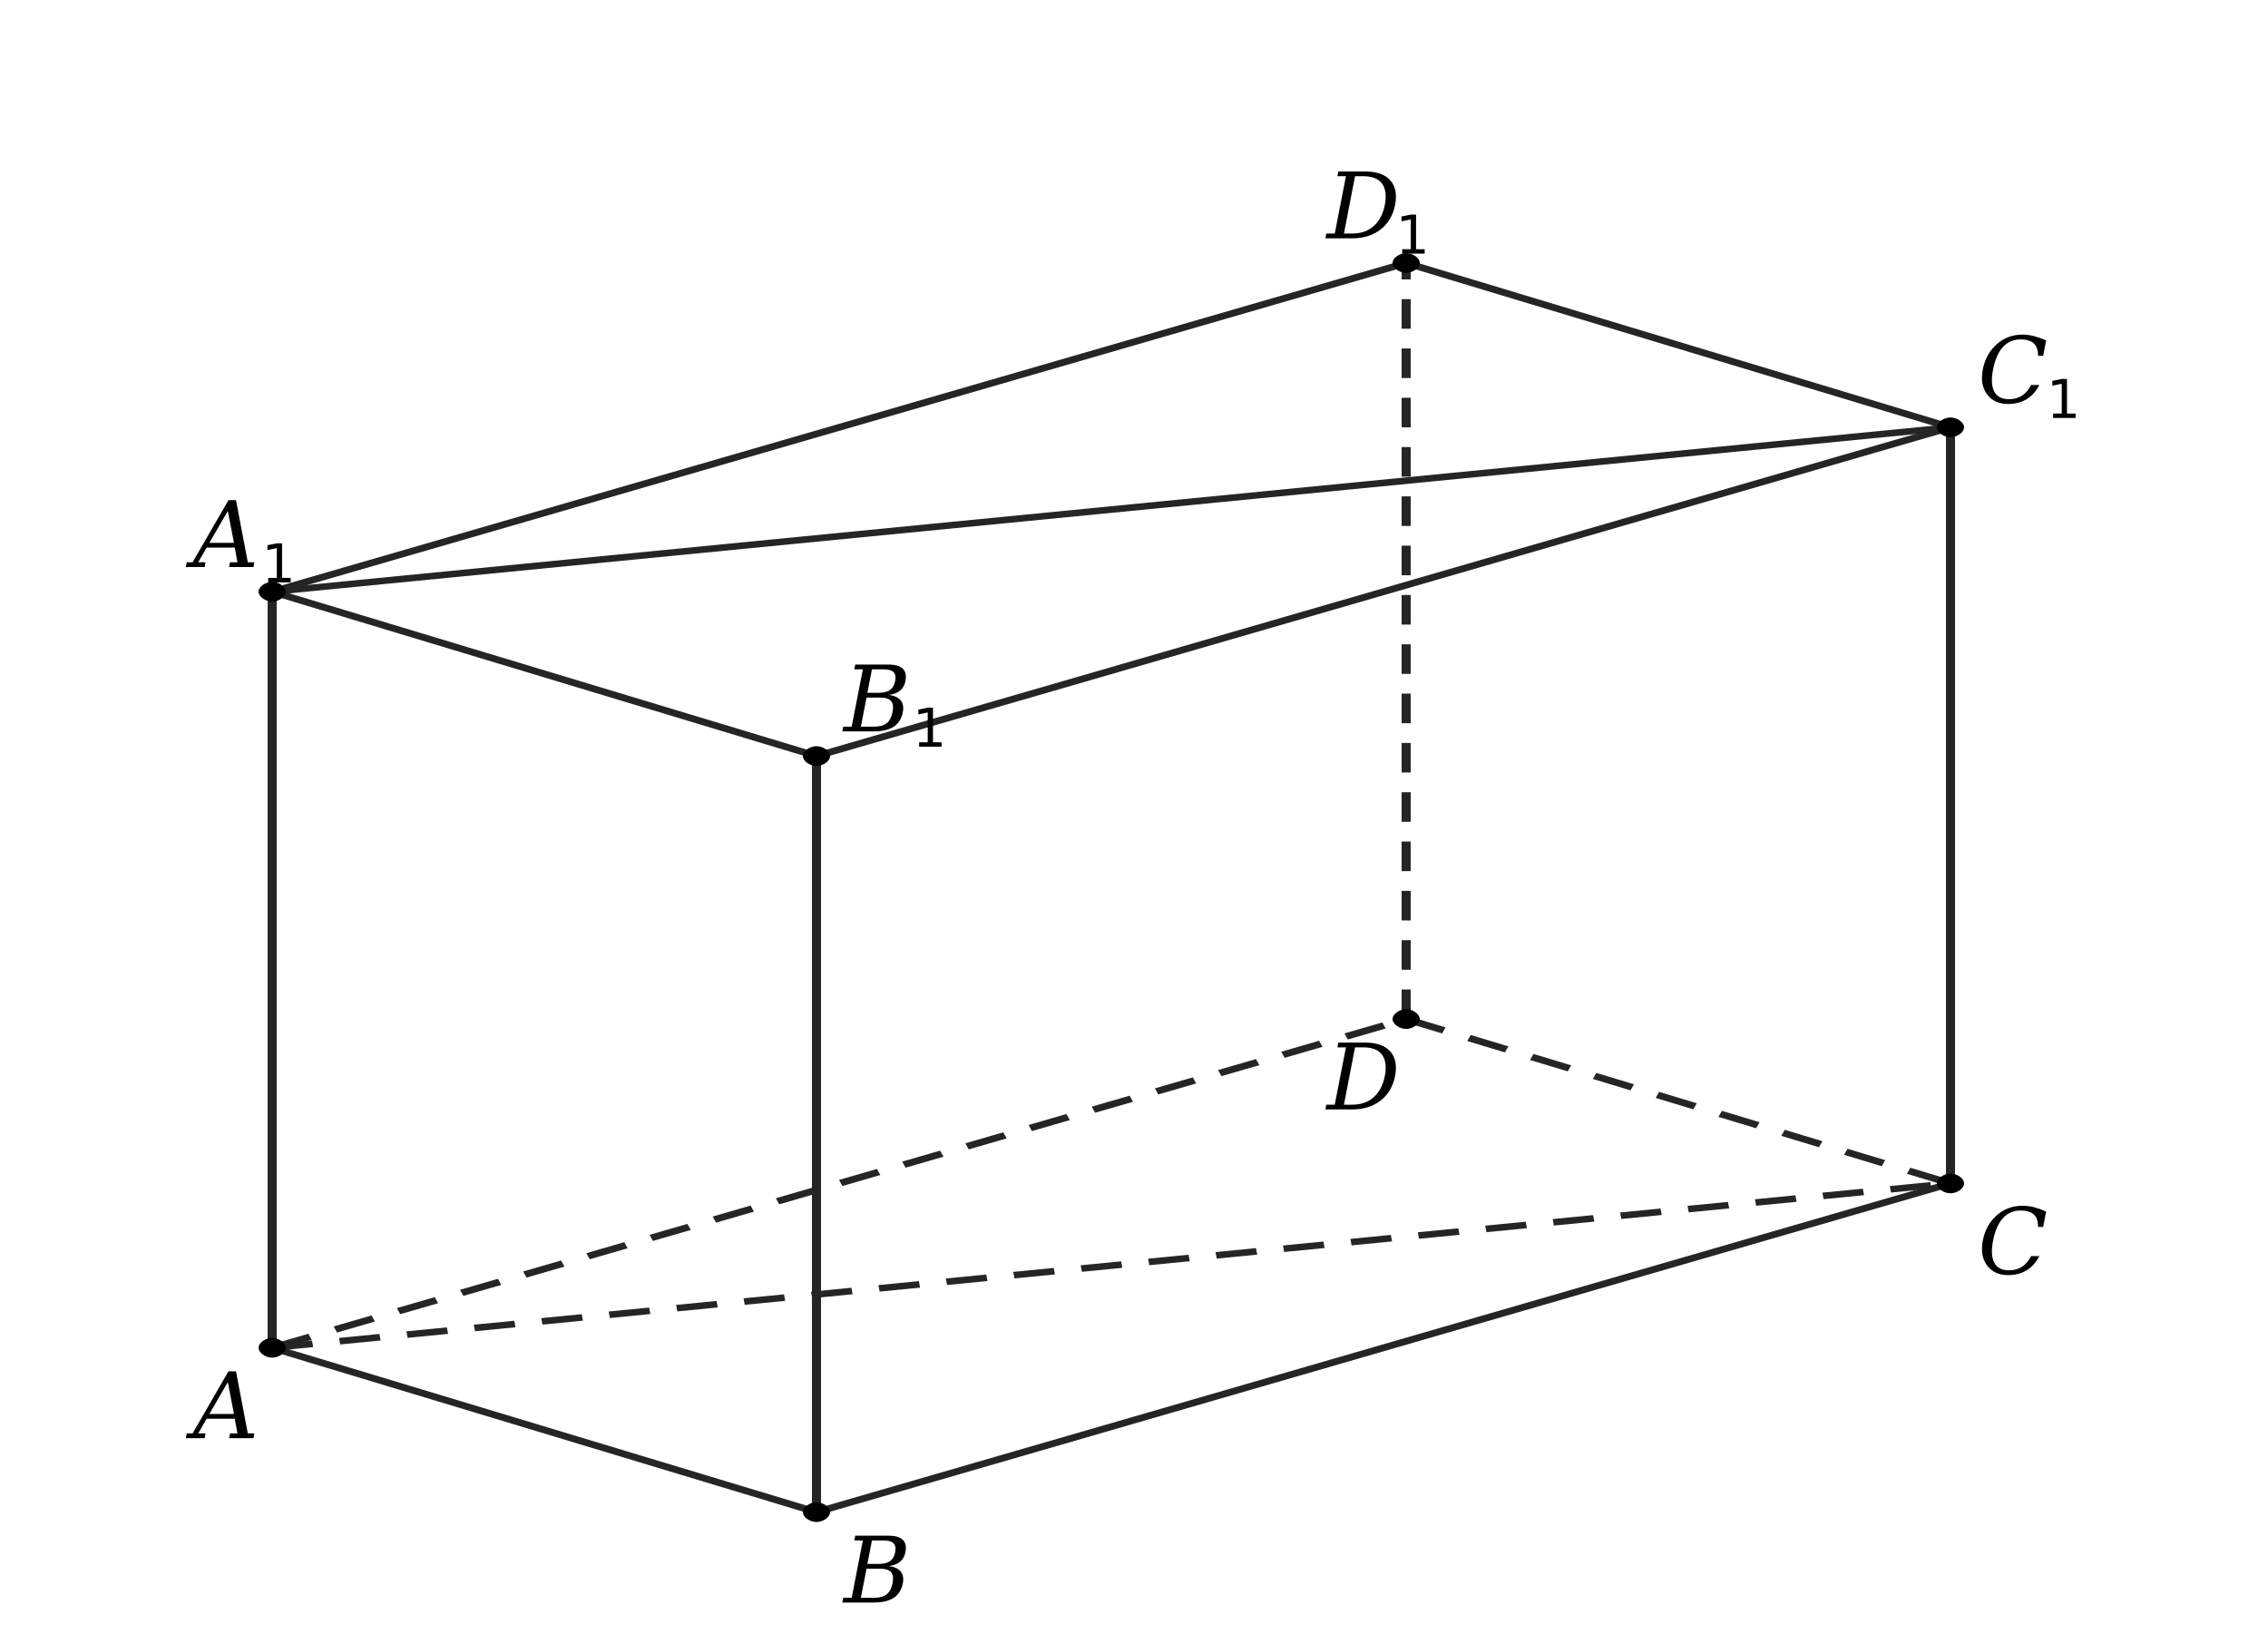
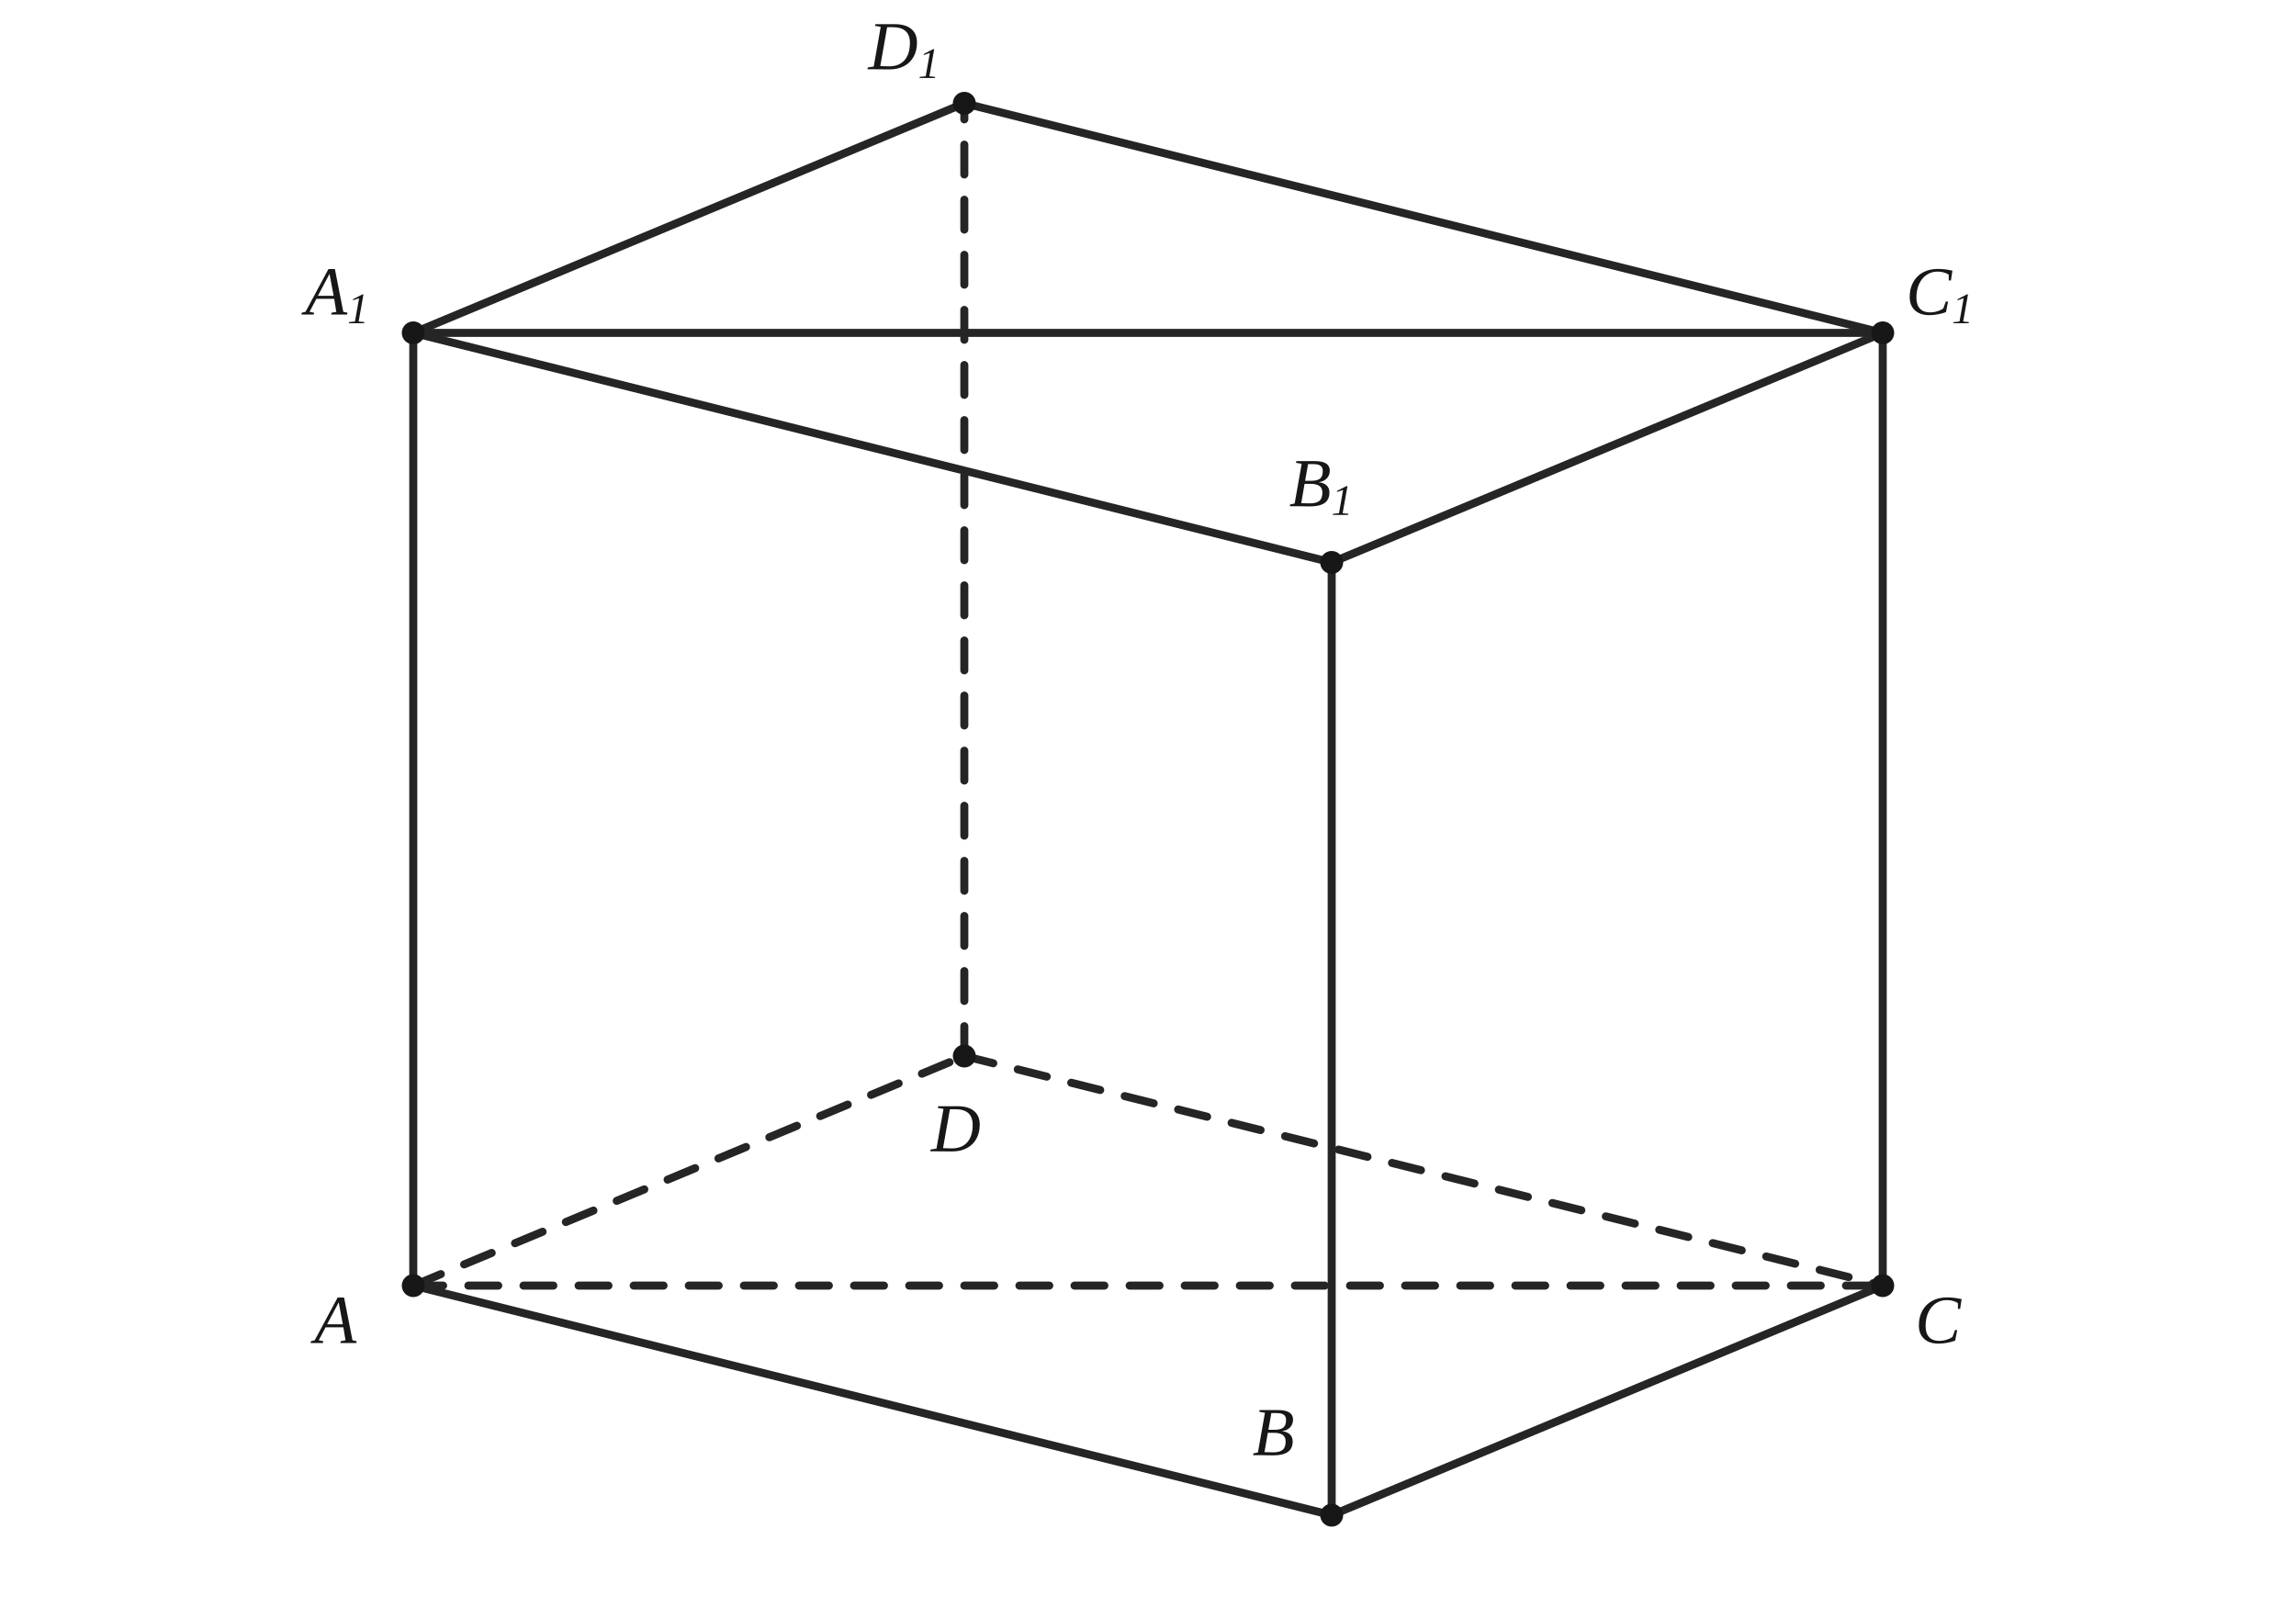
- <svg xmlns="http://www.w3.org/2000/svg" xmlns:xlink="http://www.w3.org/1999/xlink" version="1.1" width="296.7" height="215" viewBox="0 0 296.7 215">
-   <defs>
-     <path id="font_1_34" d="M.181 .264H.449L.382 .611 .181 .264M-.076 0-.066 .052H-.002L.389 .729H.471L.6 .052H.671L.662 0H.396L.406 .052H.487L.458 .212H.151L.059 .052H.139L.129 0H-.076Z" />
-     <path id="font_1_35" d="M.187 .052H.333C.391 .052 .436 .064 .469 .09 .501 .115 .522 .156 .533 .211 .543 .266 .538 .306 .516 .331 .494 .357 .453 .369 .395 .369H.249L.187 .052M.258 .421H.382C.436 .421 .477 .431 .505 .452 .534 .472 .553 .505 .561 .549 .57 .593 .564 .626 .543 .646 .523 .667 .486 .677 .432 .677H.308L.258 .421M-.015 0-.005 .052H.087L.209 .677H.116L.126 .729H.486C.56 .729 .612 .714 .644 .684 .675 .654 .685 .609 .673 .549 .665 .506 .646 .471 .615 .445 .584 .42 .543 .404 .492 .398 .552 .39 .595 .37 .621 .339 .647 .307 .655 .264 .645 .211 .631 .139 .597 .085 .545 .051 .493 .017 .418 0 .322 0H-.015Z" />
-     <path id="font_1_36" d="M.672 .193C.637 .125 .591 .073 .533 .038 .476 .003 .409-.014 .331-.014 .284-.014 .241-.006 .204 .01 .166 .027 .135 .05 .109 .082 .08 .118 .061 .16 .052 .206 .043 .253 .045 .305 .056 .364 .078 .477 .129 .568 .208 .638 .287 .707 .38 .742 .487 .742 .527 .742 .568 .737 .611 .727 .653 .716 .699 .7 .746 .679L.714 .511H.659C.658 .572 .643 .618 .612 .646 .582 .675 .534 .69 .468 .69 .39 .69 .326 .662 .275 .607 .225 .552 .189 .471 .168 .364 .147 .257 .151 .176 .181 .121 .21 .066 .264 .038 .341 .038 .396 .038 .443 .051 .483 .077 .523 .103 .556 .141 .582 .193H.672Z" />
-     <path id="font_1_37" d="M.187 .052H.277C.372 .052 .45 .079 .511 .133 .572 .187 .613 .264 .633 .365 .652 .466 .642 .543 .602 .597 .562 .65 .494 .677 .399 .677H.308L.187 .052M-.015 0-.005 .052H.087L.209 .677H.116L.126 .729H.417C.542 .729 .634 .697 .692 .633 .749 .569 .767 .479 .745 .365 .722 .251 .67 .161 .587 .097 .504 .032 .4 0 .275 0H-.015Z" />
-     <path id="font_2_18" d="M.124 .083H.285V.64L.11 .604V.694L.284 .729H.383V.083H.544V0H.124V.083Z" />
-   </defs>
-   <path transform="matrix(296.7,0,0,-215,0,215)" stroke-width=".004" stroke-linecap="butt" stroke-miterlimit="10" stroke-linejoin="miter" fill="none" stroke="#252525" d="M.12 .18 .36 .08" />
-   <path transform="matrix(296.7,0,0,-215,0,215)" stroke-width=".004" stroke-linecap="butt" stroke-miterlimit="10" stroke-linejoin="miter" fill="none" stroke="#252525" d="M.36 .08 .86 .28" />
-   <path transform="matrix(296.7,0,0,-215,0,215)" stroke-width=".004" stroke-linecap="butt" stroke-miterlimit="10" stroke-linejoin="miter" fill="none" stroke="#252525" d="M.12 .18V.64" />
-   <path transform="matrix(296.7,0,0,-215,0,215)" stroke-width=".004" stroke-linecap="butt" stroke-miterlimit="10" stroke-linejoin="miter" fill="none" stroke="#252525" d="M.36 .08V.54" />
-   <path transform="matrix(296.7,0,0,-215,0,215)" stroke-width=".004" stroke-linecap="butt" stroke-miterlimit="10" stroke-linejoin="miter" fill="none" stroke="#252525" d="M.86 .28V.74" />
-   <path transform="matrix(296.7,0,0,-215,0,215)" stroke-width=".004" stroke-linecap="butt" stroke-miterlimit="10" stroke-linejoin="miter" fill="none" stroke="#252525" d="M.12 .64 .36 .54" />
-   <path transform="matrix(296.7,0,0,-215,0,215)" stroke-width=".004" stroke-linecap="butt" stroke-miterlimit="10" stroke-linejoin="miter" fill="none" stroke="#252525" d="M.36 .54 .86 .74" />
-   <path transform="matrix(296.7,0,0,-215,0,215)" stroke-width=".004" stroke-linecap="butt" stroke-miterlimit="10" stroke-linejoin="miter" fill="none" stroke="#252525" d="M.86 .74 .62 .84" />
-   <path transform="matrix(296.7,0,0,-215,0,215)" stroke-width=".004" stroke-linecap="butt" stroke-miterlimit="10" stroke-linejoin="miter" fill="none" stroke="#252525" d="M.62 .84 .12 .64" />
-   <path transform="matrix(296.7,0,0,-215,0,215)" stroke-width=".004" stroke-linecap="butt" stroke-dasharray=".018,.012" stroke-miterlimit="10" stroke-linejoin="miter" fill="none" stroke="#252525" d="M.12 .18 .62 .38" />
-   <path transform="matrix(296.7,0,0,-215,0,215)" stroke-width=".004" stroke-linecap="butt" stroke-dasharray=".018,.012" stroke-miterlimit="10" stroke-linejoin="miter" fill="none" stroke="#252525" d="M.62 .38 .86 .28" />
-   <path transform="matrix(296.7,0,0,-215,0,215)" stroke-width=".004" stroke-linecap="butt" stroke-dasharray=".018,.012" stroke-miterlimit="10" stroke-linejoin="miter" fill="none" stroke="#252525" d="M.62 .38V.84" />
-   <path transform="matrix(296.7,0,0,-215,0,215)" stroke-width=".004" stroke-linecap="butt" stroke-dasharray=".018,.012" stroke-miterlimit="10" stroke-linejoin="miter" fill="none" stroke="#252525" d="M.12 .18 .86 .28" />
-   <path transform="matrix(296.7,0,0,-215,0,215)" stroke-width=".004" stroke-linecap="butt" stroke-miterlimit="10" stroke-linejoin="miter" fill="none" stroke="#252525" d="M.12 .64 .86 .74" />
-   <path transform="matrix(296.7,0,0,-215,0,215)" d="M.126 .18C.126 .183 .123 .186 .12 .186 .117 .186 .114 .183 .114 .18 .114 .177 .117 .174 .12 .174 .123 .174 .126 .177 .126 .18" fill-rule="evenodd" />
-   <use data-text="A" xlink:href="#font_1_34" transform="matrix(11.99855,0,0,-11.99958,25.2195,188.125)" />
-   <path transform="matrix(296.7,0,0,-215,0,215)" d="M.366 .08C.366 .083 .363 .086 .36 .086 .357 .086 .354 .083 .354 .08 .354 .077 .357 .074 .36 .074 .363 .074 .366 .077 .366 .08" fill-rule="evenodd" />
-   <use data-text="B" xlink:href="#font_1_35" transform="matrix(11.99855,0,0,-11.99958,110.3724,209.625)" />
-   <path transform="matrix(296.7,0,0,-215,0,215)" d="M.866 .28C.866 .283 .863 .286 .86 .286 .857 .286 .854 .283 .854 .28 .854 .277 .857 .274 .86 .274 .863 .274 .866 .277 .866 .28" fill-rule="evenodd" />
-   <use data-text="C" xlink:href="#font_1_36" transform="matrix(11.99855,0,0,-11.99958,258.7224,166.625)" />
-   <path transform="matrix(296.7,0,0,-215,0,215)" d="M.626 .38C.626 .383 .623 .386 .62 .386 .617 .386 .614 .383 .614 .38 .614 .377 .617 .374 .62 .374 .623 .374 .626 .377 .626 .38" fill-rule="evenodd" />
-   <use data-text="D" xlink:href="#font_1_37" transform="matrix(11.99855,0,0,-11.99958,173.5695,145.125)" />
-   <path transform="matrix(296.7,0,0,-215,0,215)" d="M.126 .64C.126 .643 .123 .646 .12 .646 .117 .646 .114 .643 .114 .64 .114 .637 .117 .634 .12 .634 .123 .634 .126 .637 .126 .64" fill-rule="evenodd" />
-   <use data-text="A" xlink:href="#font_1_34" transform="matrix(11.99855,0,0,-11.99958,25.2195,74.175)" />
-   <use data-text="1" xlink:href="#font_2_18" transform="matrix(6.999154,0,0,-6.999755,34.21842,76.17494)" />
-   <path transform="matrix(296.7,0,0,-215,0,215)" d="M.366 .54C.366 .543 .363 .546 .36 .546 .357 .546 .354 .543 .354 .54 .354 .537 .357 .534 .36 .534 .363 .534 .366 .537 .366 .54" fill-rule="evenodd" />
-   <use data-text="B" xlink:href="#font_1_35" transform="matrix(11.99855,0,0,-11.99958,110.3724,95.675)" />
-   <use data-text="1" xlink:href="#font_2_18" transform="matrix(6.999154,0,0,-6.999755,119.3713,97.67493)" />
-   <path transform="matrix(296.7,0,0,-215,0,215)" d="M.866 .74C.866 .743 .863 .746 .86 .746 .857 .746 .854 .743 .854 .74 .854 .737 .857 .734 .86 .734 .863 .734 .866 .737 .866 .74" fill-rule="evenodd" />
-   <use data-text="C" xlink:href="#font_1_36" transform="matrix(11.99855,0,0,-11.99958,258.7224,52.675)" />
-   <use data-text="1" xlink:href="#font_2_18" transform="matrix(6.999154,0,0,-6.999755,267.7213,54.67494)" />
-   <path transform="matrix(296.7,0,0,-215,0,215)" d="M.626 .84C.626 .843 .623 .846 .62 .846 .617 .846 .614 .843 .614 .84 .614 .837 .617 .834 .62 .834 .623 .834 .626 .837 .626 .84" fill-rule="evenodd" />
-   <use data-text="D" xlink:href="#font_1_37" transform="matrix(11.99855,0,0,-11.99958,173.5695,31.175)" />
-   <use data-text="1" xlink:href="#font_2_18" transform="matrix(6.999154,0,0,-6.999755,182.5684,33.17494)" />
+ <svg xmlns="http://www.w3.org/2000/svg" viewBox="0 0 1000 700" role="img">
+   <g fill="none" stroke="#252525" stroke-width="3.5" stroke-linecap="round" stroke-linejoin="round">
+     <line x1="180" y1="560" x2="580" y2="660" />
+     <line x1="580" y1="660" x2="820" y2="560" />
+     <line x1="180" y1="560" x2="180" y2="145" />
+     <line x1="580" y1="660" x2="580" y2="245" />
+     <line x1="820" y1="560" x2="820" y2="145" />
+     <line x1="180" y1="145" x2="580" y2="245" />
+     <line x1="580" y1="245" x2="820" y2="145" />
+     <line x1="820" y1="145" x2="420" y2="45" />
+     <line x1="420" y1="45" x2="180" y2="145" />
+     <line x1="180" y1="560" x2="420" y2="460" stroke-dasharray="13 11" />
+     <line x1="420" y1="460" x2="820" y2="560" stroke-dasharray="13 11" />
+     <line x1="420" y1="460" x2="420" y2="45" stroke-dasharray="13 11" />
+     <line x1="180" y1="560" x2="820" y2="560" stroke-dasharray="13 11" />
+     <line x1="180" y1="145" x2="820" y2="145" />
+   </g>
+   <g fill="#171717">
+     <circle cx="180" cy="560" r="5" />
+     <circle cx="580" cy="660" r="5" />
+     <circle cx="820" cy="560" r="5" />
+     <circle cx="420" cy="460" r="5" />
+     <circle cx="180" cy="145" r="5" />
+     <circle cx="580" cy="245" r="5" />
+     <circle cx="820" cy="145" r="5" />
+     <circle cx="420" cy="45" r="5" />
+     <text x="136.921" y="585" font-family="Georgia, 'Times New Roman', serif" font-size="30" font-style="italic">A</text>
+     <text x="545.5" y="633.859" font-family="Georgia, 'Times New Roman', serif" font-size="30" font-style="italic">B</text>
+     <text x="834.079" y="585" font-family="Georgia, 'Times New Roman', serif" font-size="30" font-style="italic">C</text>
+     <text x="405.5" y="501.5" font-family="Georgia, 'Times New Roman', serif" font-size="30" font-style="italic">D</text>
+     <text x="132.921" y="137" font-family="Georgia, 'Times New Roman', serif" font-size="30" font-style="italic">A<tspan font-size="19" baseline-shift="sub">1</tspan>
+     </text>
+     <text x="561.5" y="220.5" font-family="Georgia, 'Times New Roman', serif" font-size="30" font-style="italic">B<tspan font-size="19" baseline-shift="sub">1</tspan>
+     </text>
+     <text x="830.079" y="137" font-family="Georgia, 'Times New Roman', serif" font-size="30" font-style="italic">C<tspan font-size="19" baseline-shift="sub">1</tspan>
+     </text>
+     <text x="378.165" y="30.165" font-family="Georgia, 'Times New Roman', serif" font-size="30" font-style="italic">D<tspan font-size="19" baseline-shift="sub">1</tspan>
+     </text>
+   </g>
</svg>
